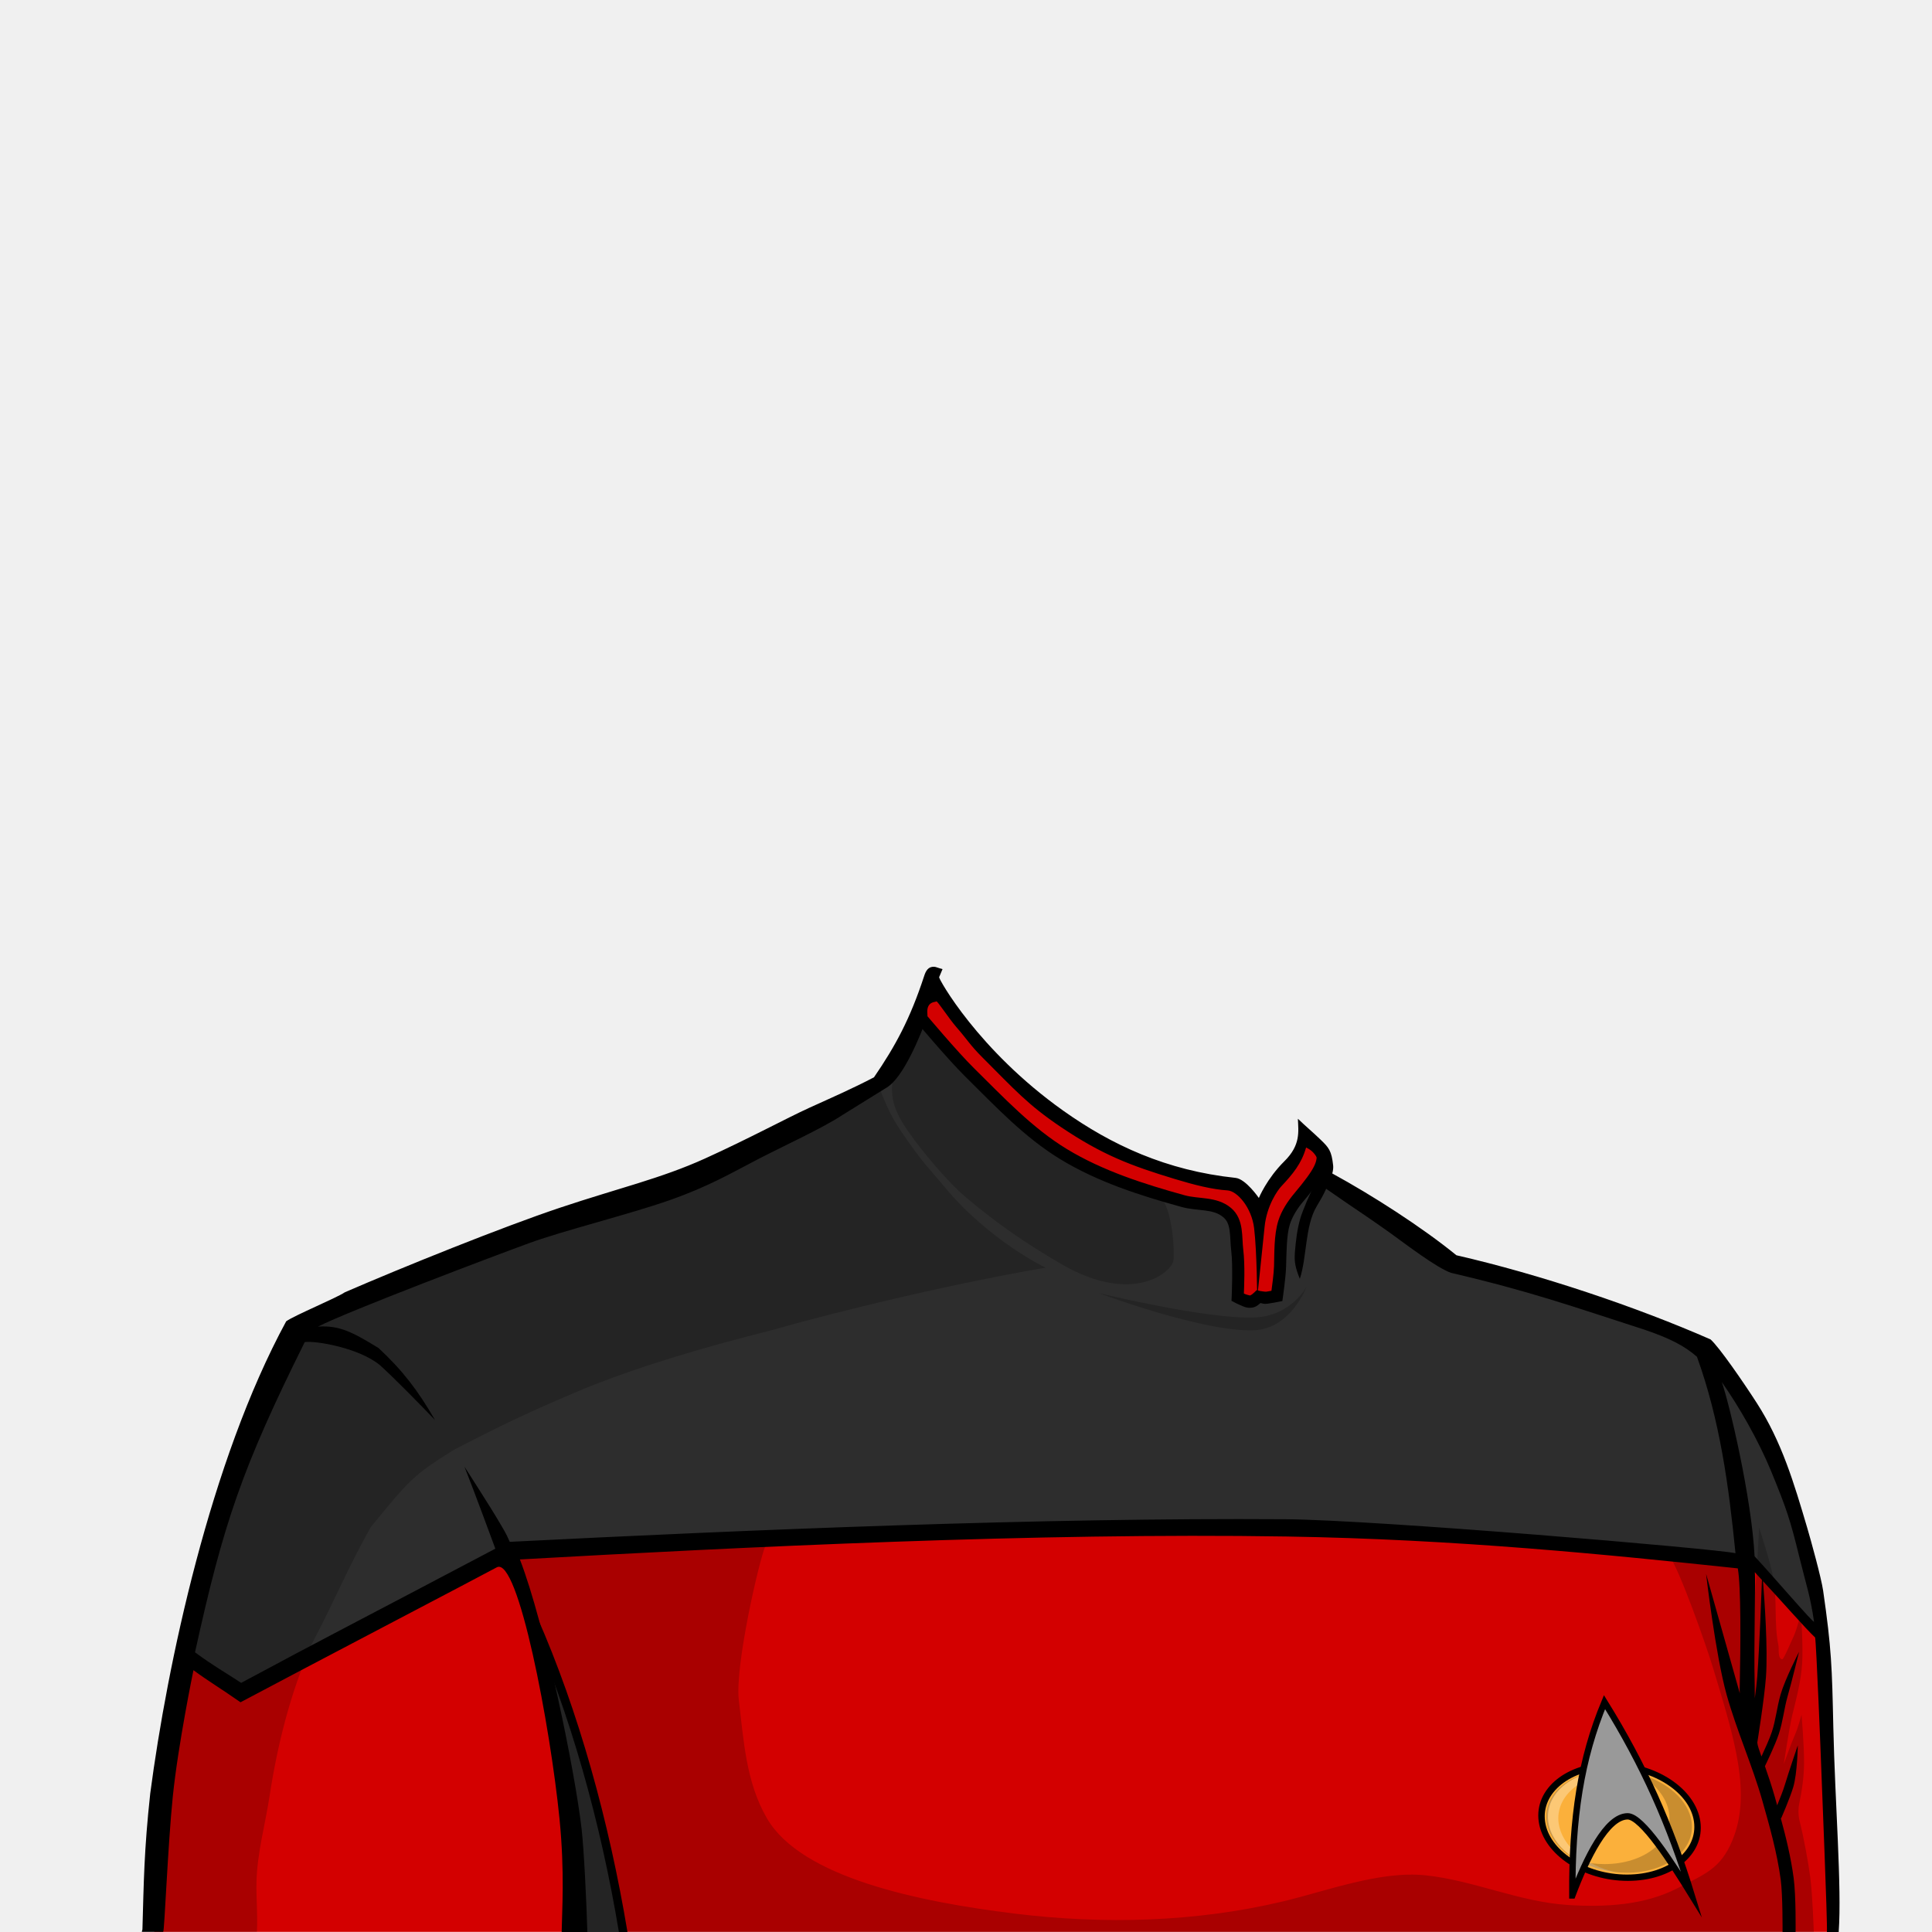
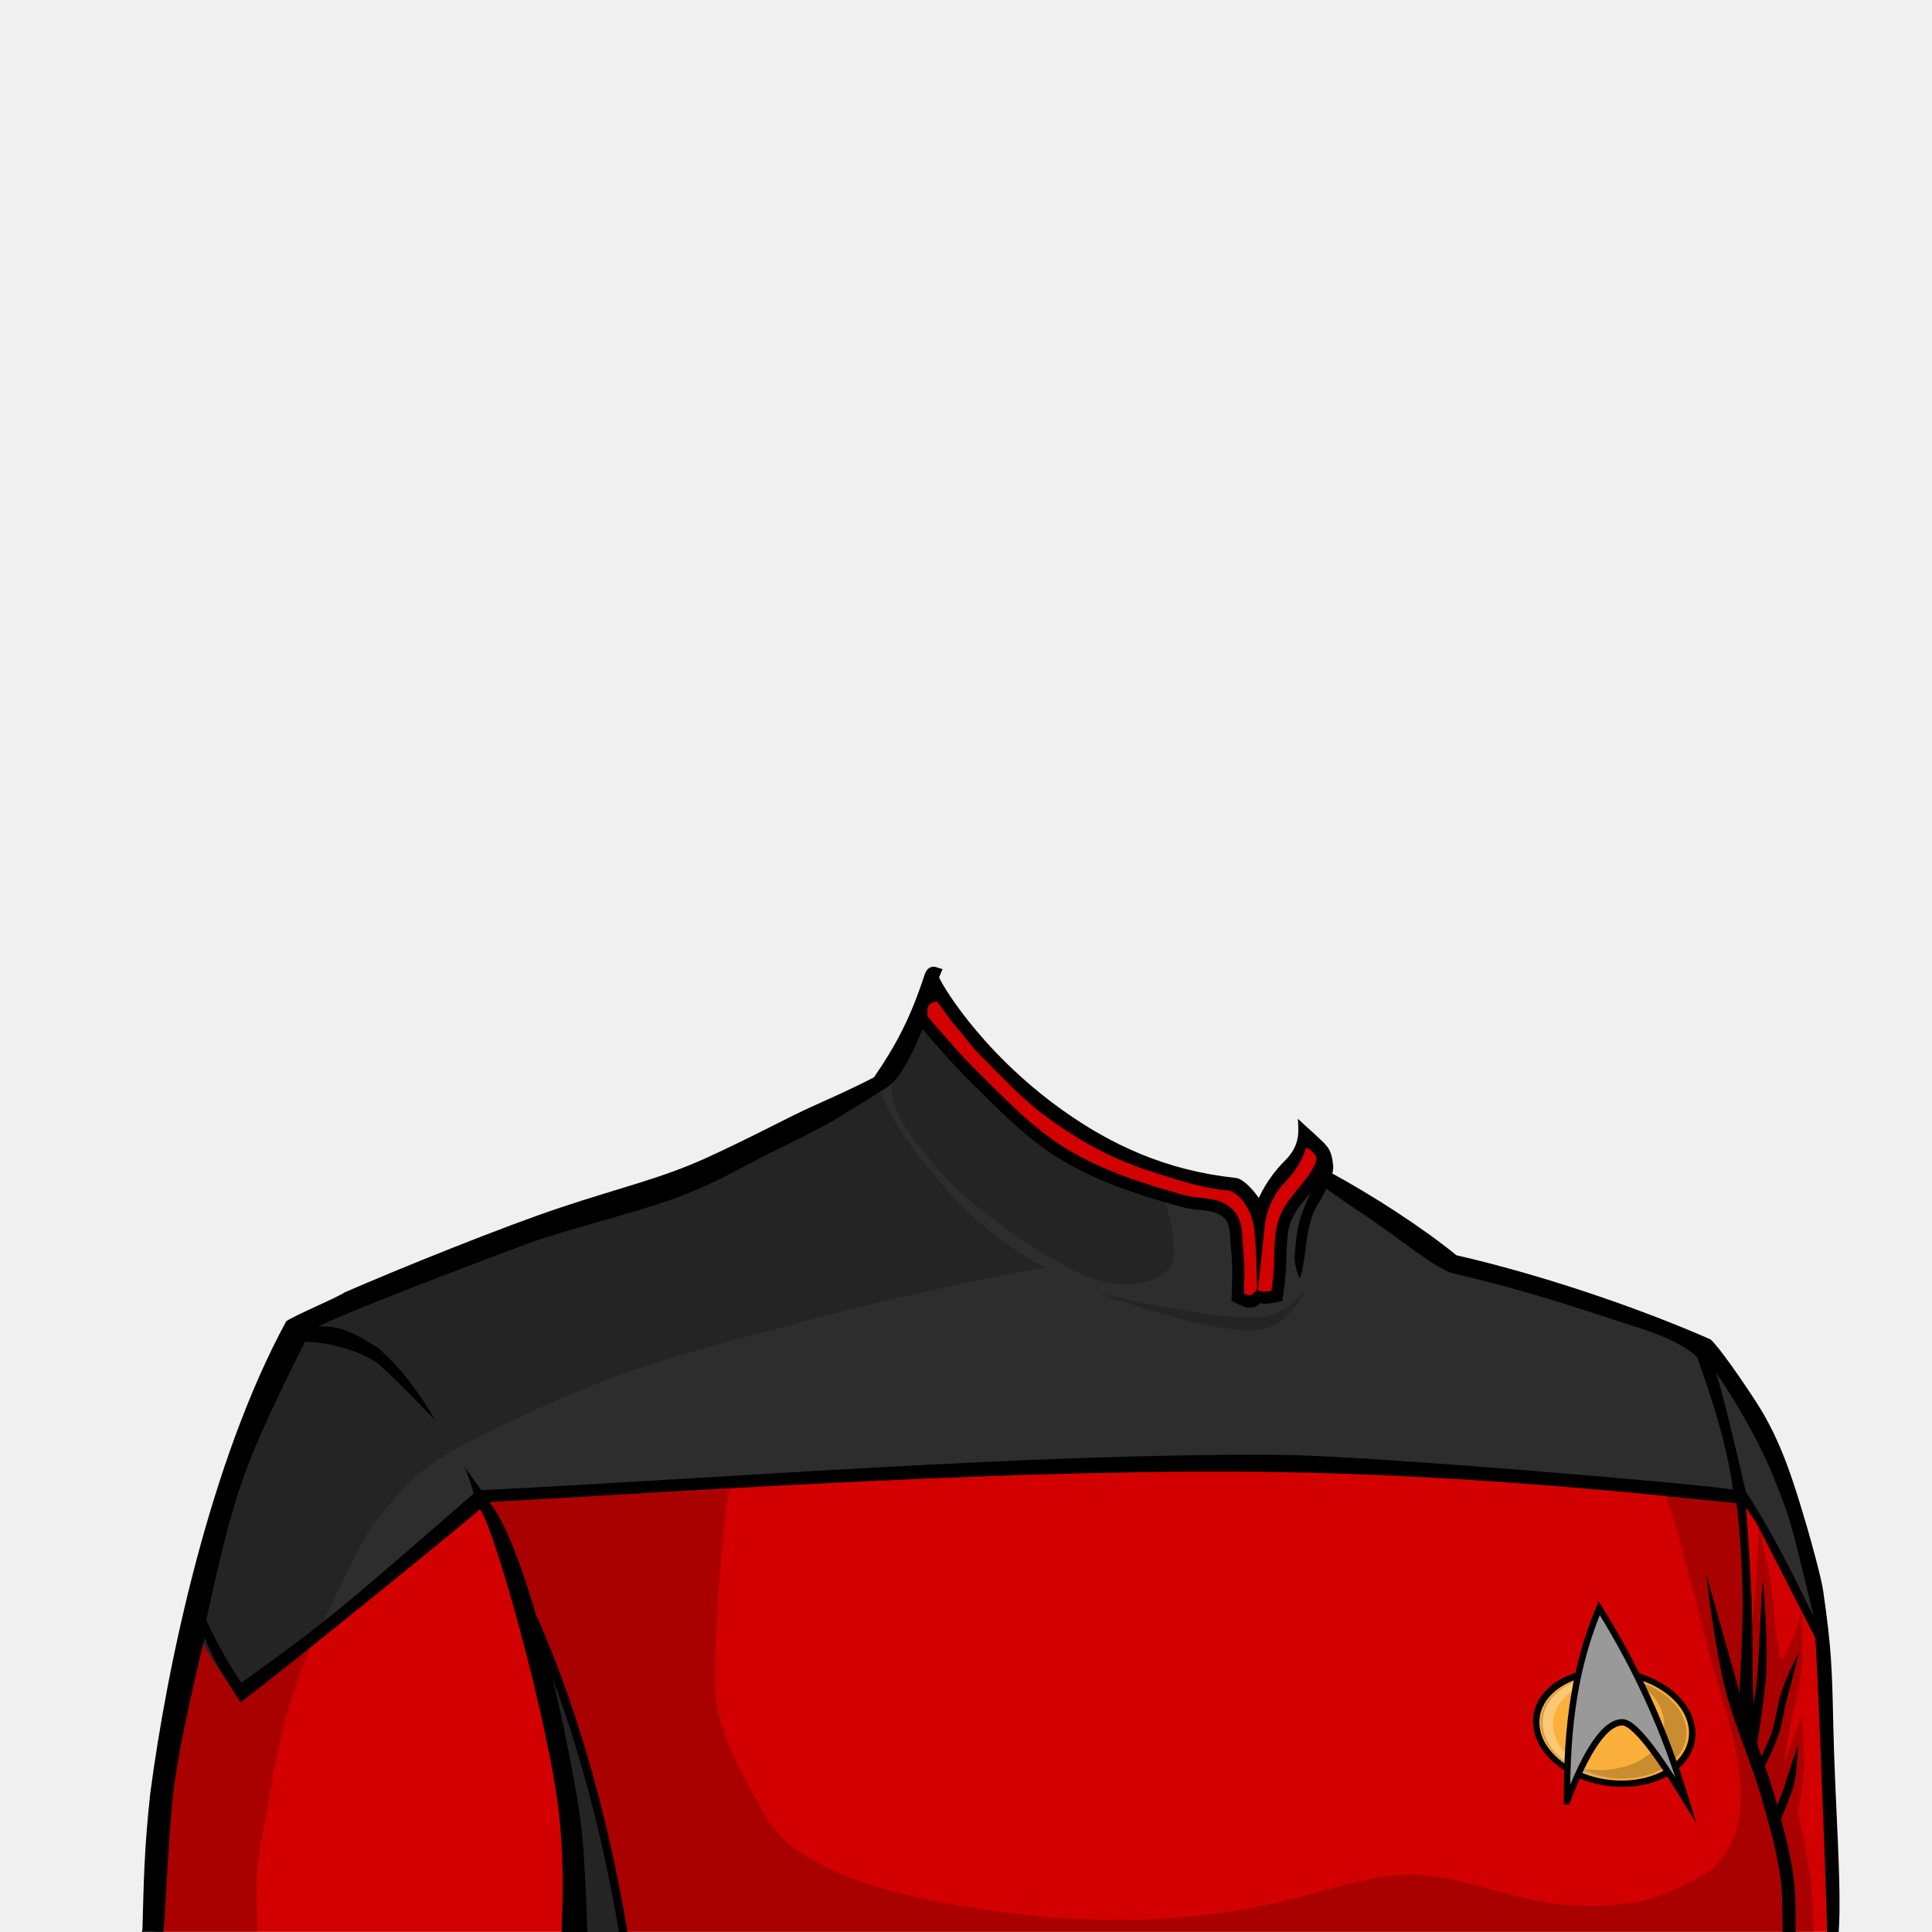
<svg xmlns="http://www.w3.org/2000/svg" version="1.1" id="svg282014" width="400" height="400" viewBox="0 0 400 400" xml:space="preserve">
  <defs id="defs282018" />
  <g id="g282022" style="display:inline;opacity:1">
-     <path id="path283350" style="fill:#2d2d2d;fill-opacity:1;fill-rule:nonzero;stroke:none;stroke-width:1.333" d="m 193.08,202.945 c -2.519,5.318 -2.82,5.74 -5.076,9.838 -3.009,4.719 -4.232,7.953 -6.191,11.68 -14.347,6.449 -26.456,10.668 -50.148,24.252 -16.347,4.407 -36.792,9.015 -54.479,19.418 -3.369,1.981 -12.235,6.1 -15.736,8.227 -9.937,13.3 -9.372,20.97 -15.105,36.717 -4.528,14.939 -6.127,22.486 -8.526,33.703 2.923,0.34 8.806,11.513 11.679,10.885 19.407,-12.547 33.123,-21.853 57.397,-34.419 17.877,-0.783 160.139,-2.876 164.402,-2.721 30.162,1.097 61.42,2.954 91.858,5.137 0,0 7.225,6.857 14.671,14.892 -0.749,-4.799 -1.478,-8.2 -2.12,-11.55 -0.807,-4.206 -2.241,-6.78 -3.459,-10.887 -6.204,-24.605 -13.732,-35.418 -33.147,-46.13 -12.891,-3.905 -24.586,-9.436 -36.992,-10.875 -5.248,-0.674 -12.254,-7.053 -15.815,-9.174 -6.38,-3.801 -8.825,-6.176 -11.241,-8.269 L 274.988,240.666 270.709,235 l -3.221,8.068 c -1.539,0.888 -2.948,2.054 -4.617,2.662 -0.843,0.307 -1.364,4.646 -2.323,4.679 -1.341,0.046 -3.19,-4.315 -4.897,-4.509 -10.622,-1.789 -26.685,-8.386 -35.723,-15.023 -7.434,-5.459 -23.211,-21.626 -26.848,-27.932 z" />
-     <path d="m 380.045,399.967 c -0.313,-6.089 -1.452,-8.003 -1.817,-18.532 -0.199,-5.736 1.356,-40.308 -0.845,-42.32 -2.215,-1.179 -11.488,-14.431 -13.993,-14.682 -25.562,-2.564 -62.783,-6.038 -93.811,-6.76 -75.853,-1.569 -163.343,4.087 -163.343,4.087 -24.379,11.174 -33.621,17.317 -56.475,28.741 -4.559,-3.095 -11.256,-7.469 -11.225,-7.42 0,0 -6.827,53.062 -6.647,56.153 0.015,0.247 0.033,0.489 0.052,0.733 z" style="fill:#d30000;fill-opacity:1;fill-rule:nonzero;stroke:none;stroke-width:1.333" id="path283402" />
+     <path id="path283350" style="fill:#2d2d2d;fill-opacity:1;fill-rule:nonzero;stroke:none;stroke-width:1.333" d="m 193.08,202.945 c -2.519,5.318 -2.82,5.74 -5.076,9.838 -3.009,4.719 -4.232,7.953 -6.191,11.68 -14.347,6.449 -26.456,10.668 -50.148,24.252 -16.347,4.407 -36.792,9.015 -54.479,19.418 -3.369,1.981 -12.235,6.1 -15.736,8.227 -9.937,13.3 -9.372,20.97 -15.105,36.717 -4.528,14.939 -6.127,22.486 -8.526,33.703 2.923,0.34 8.806,11.513 11.679,10.885 19.407,-12.547 33.123,-21.853 57.397,-34.419 17.877,-0.783 157.568,-18.303 161.831,-18.148 30.162,1.097 63.992,18.381 94.429,20.564 0,0 7.225,6.857 14.671,14.892 -0.749,-4.799 -1.478,-8.2 -2.12,-11.55 -0.807,-4.206 -2.241,-6.78 -3.459,-10.887 -6.204,-24.605 -13.732,-35.418 -33.147,-46.13 -12.891,-3.905 -24.586,-9.436 -36.992,-10.875 -5.248,-0.674 -12.254,-7.053 -15.815,-9.174 -6.38,-3.801 -8.825,-6.176 -11.241,-8.269 L 274.988,240.666 270.709,235 l -3.221,8.068 c -1.539,0.888 -2.948,2.054 -4.617,2.662 -0.843,0.307 -1.364,4.646 -2.323,4.679 -1.341,0.046 -3.19,-4.315 -4.897,-4.509 -10.622,-1.789 -26.685,-8.386 -35.723,-15.023 -7.434,-5.459 -23.211,-21.626 -26.848,-27.932 z" />
+     <path d="m 380.045,399.967 c -0.313,-6.089 -1.452,-8.003 -1.817,-18.532 -0.199,-5.736 1.356,-40.308 -0.845,-42.32 -2.215,-1.179 -14.646,-28.496 -17.151,-28.747 -25.562,-2.564 -61.095,-5.563 -92.123,-6.285 -75.853,-1.569 -168.302,6.659 -168.302,6.659 -22.176,17.051 -27.56,22.827 -50.047,39.76 -4.559,-3.095 -9.052,-12.979 -9.021,-12.929 0,0 -9.031,58.572 -8.851,61.662 0.015,0.247 0.033,0.489 0.052,0.733 z" style="fill:#d30000;fill-opacity:1;fill-rule:nonzero;stroke:none;stroke-width:1.333" id="path283402" />
    <path d="m 199.854,247.785 c -2.937,-2.478 -7.282,-7.444 -10.226,-11.36 -5.692,-7.568 -7.294,-11.283 -0.419,-24.253 3.469,-6.544 4.743,-10.625 4.743,-10.625 l 0.671,4.267 c 7.968,12.639 11.924,16.158 20.268,24.382 7.411,7.304 11.635,10.007 24.009,16.27 3.869,1.958 4.276,12.053 4.06,14.43 -0.216,2.377 -8.333,9.494 -23.28,0.782 -7.333,-4.274 -13.16,-8.267 -19.827,-13.892 z" style="opacity:0.2;fill:#000000;fill-opacity:1;fill-rule:nonzero;stroke:none;stroke-width:1.333" id="path283456" />
    <path d="m 275.137,243.228 c 0.149,1.981 -0.974,3.903 -2.57,6.598 -2.387,4.032 -1.988,10.539 -3.453,14.947 -0.872,-2.219 -1.201,-3.377 -1.008,-5.648 0.196,-2.313 0.449,-4.564 1.104,-6.844 0.465,-1.623 2.129,-5.505 2.921,-6.879 1.599,-2.768 0.995,-5.079 0.372,-8.043 1.121,0.885 1.46,2.434 2.077,3.733 0.331,0.753 0.474,0.94 0.557,2.136 z" style="fill:#000000;fill-opacity:1;fill-rule:nonzero;stroke:none;stroke-width:1.333" id="path283442" />
    <path style="fill:#d30000;fill-opacity:1;stroke:none;stroke-width:1px;stroke-linecap:butt;stroke-linejoin:miter;stroke-opacity:1" d="m 190.411,209.863 2.557,-5.845 9.041,11.598 14.703,13.333 19.726,11.781 12.968,3.105 7.215,1.461 3.927,5.936 2.283,-4.749 4.384,-5.114 2.192,-4.11 0.548,-3.014 4.018,5.297 -0.639,2.557 -4.84,6.393 -3.288,5.205 -0.183,10.137 -0.274,4.11 -2.831,0.457 -1.644,0.091 -1.735,1.096 -2.466,-1.005 -0.457,-14.429 -1.644,-3.744 -4.84,-1.096 -18.447,-5.114 -14.064,-7.489 -11.781,-10.502 -12.785,-13.425 z" id="path3" />
    <path style="fill:#2d2d2d;fill-opacity:1;stroke:none;stroke-width:1px;stroke-linecap:butt;stroke-linejoin:miter;stroke-opacity:1" d="m 111.2,336.441 8.653,23.764 6.716,26.67 L 129.152,400 h -9.428 l -2.97,-32.95 z" id="path5" />
-     <path id="path283446" style="fill:#000000;fill-opacity:1;fill-rule:nonzero;stroke:none;stroke-width:1.333" d="m 193.4,200.156 c -1.244,-0.044 -1.724,0.858 -2.076,1.959 -2.904,8.854 -5.94,14.464 -10.375,20.928 -4.34,2.282 -8.905,4.278 -13.404,6.32 -4.706,2.145 -12.463,6.362 -21.596,10.502 -9.133,4.14 -17.978,6.151 -29.99,10.172 -12.012,4.02 -32.684,12.364 -44.561,17.516 -1.801,1.215 -10.517,4.812 -12.146,6.012 -15.772,29.05 -24.623,71.031 -28.145,97.738 -1.287,11.808 -1.338,18.413 -1.617,28.141 -0.031,0.175 -0.076,0.349 -0.127,0.523 h 4.428 c 0.255,-0.115 0.963,-17.979 1.977,-27.945 1.104,-10.86 4.285,-26.227 4.285,-26.227 3.226,2.368 5.213,3.483 9.748,6.641 10.748,-5.743 50.185,-26.365 53.037,-27.93 4.442,-2.462 11.116,33.042 13.004,52.076 1.101,11.105 0.508,19.093 0.447,23.418 h 5.318 c -0.184,-6.267 -0.702,-17.099 -1.201,-21.42 -1.389,-12.019 -7.603,-42.375 -12.766,-55.715 46.641,-2.602 107.131,-5.579 158.705,-4.748 35.301,0.569 66.59,3.756 93.449,6.596 0.668,3.7 0.599,15.698 0.391,25.061 -0.006,0.265 0.02,0.53 0.019,0.795 -0.915,-3.186 0.1,0.304 -6.975,-24.719 0,0 1.941,16.783 4.254,25.033 2.11,7.525 5.301,14.575 7.363,21.832 1.558,5.484 3.099,10.945 3.834,16.469 0.438,3.287 0.377,10.816 0.377,10.816 h 2.699 c 0,0 0.107,-7.371 -0.398,-11.172 -0.563,-4.233 -1.567,-8.359 -2.676,-12.42 l 0.096,0.041 c 0,0 1.8,-4.126 2.49,-6.43 0.862,-2.878 0.945,-8.652 0.945,-8.652 0,0 -1.889,5.53 -2.67,8.137 -0.34,1.135 -1.033,2.89 -1.598,4.268 -0.169,-0.598 -0.335,-1.2 -0.504,-1.795 -0.607,-2.137 -1.306,-4.231 -2.033,-6.309 0.359,-0.737 2.127,-4.405 2.869,-6.648 0.869,-2.628 1.11,-5.32 1.816,-7.777 0.859,-2.989 2.379,-9.248 2.379,-9.248 0,0 -2.92,5.699 -3.82,8.834 -0.759,2.641 -1.004,5.312 -1.801,7.721 -0.462,1.397 -1.455,3.595 -2.162,5.115 -0.42,-1.167 -0.83,-2.337 -0.859,-2.885 0,0 1.467,-9.1 1.791,-13.555 0.426,-5.867 -0.296,-15.94 -0.611,-19.867 3.358,3.582 8.911,9.94 10.795,11.666 0.252,1.461 1.185,24.482 1.268,27.111 0.078,2.493 1.311,31.903 1.168,33.865 h 2.441 c 0.663,-9.297 -0.769,-26.793 -1.113,-42.463 -0.273,-12.415 -0.378,-16.22 -2.104,-28.182 -0.388,-2.688 -2.535,-10.453 -3.305,-13.055 -2.724,-9.221 -5.266,-17.794 -10.432,-25.816 -2.759,-4.286 -7.757,-11.554 -9.578,-13.174 -15.434,-6.774 -35.271,-13.443 -52.613,-17.422 -7.146,-5.825 -17.44,-12.43 -25.699,-16.93 0.175,-0.703 0.223,-1.229 0.176,-1.664 -0.33,-3.077 -0.908,-3.706 -2.639,-5.375 -1.573,-1.517 -3.089,-2.778 -4.662,-4.295 0.105,2.667 0.617,5.416 -2.785,8.787 -3.678,3.644 -5.297,7.619 -5.297,7.619 0,0 -2.69,-3.937 -4.824,-4.162 -14.31,-1.512 -25.675,-6.804 -35.715,-13.941 -17.615,-12.522 -25.787,-27.313 -25.656,-27.611 l 0.703,-1.67 c -0.881,-0.226 -1.364,-0.476 -1.74,-0.49 z m 0.453,7.174 c 0.165,-0.249 2.546,3.486 4.229,5.41 2.126,2.431 2.805,3.68 5.273,6.146 6.699,6.696 9.432,9.84 16.305,14.461 8.567,5.759 14.373,7.963 23.57,10.752 4.141,1.256 7.792,2.165 10.916,2.361 2.001,0.126 4.988,3.519 5.506,7.822 0.593,4.934 0.631,14.43 0.631,14.43 0,0 1.005,-9.408 1.539,-14.723 0.442,-4.4 2.716,-7.586 3.434,-8.348 2.399,-2.549 4.226,-4.759 5.156,-8.064 1.51,0.739 3.134,1.946 3.693,8.23 l 5.172,3.57 c 0.309,0.196 5.5,3.704 8.52,5.875 3.121,2.244 9.636,7.252 12.641,8.279 16.651,3.904 24.824,6.861 39.902,11.721 5.466,1.849 8.434,3.414 10.996,5.65 4.761,13.17 6.59,26.735 7.977,40.67 -4.311,-0.941 -74.327,-6.903 -93.223,-7.031 -50.461,-0.342 -110.121,2.143 -160.551,4.68 -0.942,-2.139 -1.155,-2.322 -2.115,-3.988 -1.67,-2.898 -7.262,-11.574 -7.262,-11.574 1.934,4.857 6.393,16.98 6.393,16.98 -30.671,16.184 -34.929,18.268 -52.623,27.781 -3.554,-2.343 -5.558,-3.383 -9.557,-6.328 5.877,-26.718 9.725,-38.115 22.723,-64.236 2.25,-0.307 11.169,1.182 15.539,4.766 3.13,2.811 8.891,8.718 11.43,11.385 -3.599,-6.234 -6.748,-10.299 -11.697,-14.916 -5.483,-3.356 -8.158,-4.726 -12.547,-4.426 6.41,-3.263 36.848,-14.786 43.904,-17.35 7.056,-2.563 20.619,-5.918 28.881,-8.82 8.261,-2.902 12.887,-5.681 18.285,-8.475 5.398,-2.794 13.445,-6.453 17.656,-9.25 l 9.1,-5.645 c 3.37,-2.09 6.826,-10.437 8.365,-14.734 0.069,-0.192 -0.248,-1.427 0.289,-2.242 0.512,-0.778 1.461,-0.684 1.551,-0.82 z m 162.635,78.83 c 3.675,5.224 7.638,12.205 10.174,18.363 3.24,7.87 3.977,10.096 5.893,17.92 1.459,5.96 2.225,7.849 3.021,13.305 0.086,0.592 -8.726,-9.704 -12.307,-13.535 -0.633,-12.234 -5.223,-31.601 -6.781,-36.053 z m 6.82,39.346 c 0.319,0.317 1.054,1.157 1.482,1.611 -0.089,2.447 -0.5,13.604 -0.963,19.979 -0.091,1.251 -0.289,2.87 -0.514,4.52 -0.003,-0.852 -0.008,-1.881 -0.021,-2.463 -0.217,-9.198 0.23,-22.287 0.016,-23.646 z" />
+     <path id="path283446" style="fill:#000000;fill-opacity:1;fill-rule:nonzero;stroke:none;stroke-width:1.333" d="m 193.854,207.33 c 0.165,-0.249 2.546,3.486 4.229,5.41 2.126,2.431 2.805,3.68 5.273,6.146 6.699,6.696 9.432,9.84 16.305,14.461 8.567,5.759 14.373,7.963 23.57,10.752 4.141,1.256 7.792,2.165 10.916,2.361 2.001,0.126 4.988,3.519 5.506,7.822 0.593,4.934 0.631,14.43 0.631,14.43 0,0 1.005,-9.408 1.539,-14.723 0.442,-4.4 2.716,-7.586 3.434,-8.348 2.399,-2.549 4.226,-4.759 5.156,-8.064 1.51,0.739 3.134,1.946 3.693,8.23 l 5.172,3.57 c 0.309,0.196 5.5,3.704 8.52,5.875 3.121,2.244 9.636,7.252 12.641,8.279 16.651,3.904 24.824,6.861 39.902,11.721 5.466,1.849 8.434,3.414 10.996,5.65 4.761,13.17 6.593,21.069 7.463,27.514 -4.311,-0.941 -75.363,-7.081 -94.259,-7.21 -50.461,-0.342 -114.446,4.796 -164.875,7.332 -0.696,-0.968 -1.207,-1.606 -3.503,-4.88 1.415,3.396 1.906,5.549 1.906,5.549 -26.151,22.771 -29.797,26.083 -48.137,39.213 -2.65,-4.151 -4.912,-7.904 -7.232,-13.044 5.877,-26.718 7.4,-31.399 20.398,-57.52 2.25,-0.307 11.169,1.182 15.539,4.766 3.13,2.811 8.891,8.718 11.43,11.385 -3.599,-6.234 -6.748,-10.299 -11.697,-14.916 -5.483,-3.356 -8.158,-4.726 -12.547,-4.426 6.41,-3.263 36.848,-14.786 43.904,-17.35 7.056,-2.563 20.619,-5.918 28.881,-8.82 8.261,-2.902 12.887,-5.681 18.285,-8.475 5.398,-2.794 13.445,-6.453 17.656,-9.25 l 9.1,-5.645 c 3.37,-2.09 6.826,-10.437 8.365,-14.734 0.069,-0.192 -0.248,-1.427 0.289,-2.242 0.512,-0.778 1.461,-0.684 1.551,-0.82 z m 161.401,76.817 c 3.675,5.224 8.872,14.218 11.408,20.376 3.24,7.87 3.977,10.096 5.893,17.92 1.459,5.96 2.957,12.266 2.957,12.266 -4.557,-9.273 -9.113,-18.417 -14.06,-25.872 0,0 -4.639,-20.238 -6.197,-24.69 z m 8.574,62.948 c -0.091,1.251 -0.548,4.233 -0.773,5.883 -0.003,-0.852 -0.138,-3.114 -0.151,-3.697 -0.109,-4.619 0.021,-13.091 -0.404,-21.482 -0.421,-8.32 -1.009,-15.67 -1.009,-15.67 l 2.078,3.052 12.238,23.842 c 0.252,1.461 1.185,24.482 1.268,27.111 0.078,2.493 1.311,31.903 1.168,33.865 h 2.441 c 0.663,-9.297 -0.769,-26.793 -1.113,-42.463 -0.273,-12.415 -0.378,-16.22 -2.104,-28.182 -0.388,-2.688 -2.535,-10.453 -3.305,-13.055 -2.724,-9.221 -5.266,-17.794 -10.432,-25.816 -2.759,-4.286 -7.757,-11.554 -9.578,-13.174 -15.434,-6.774 -35.271,-13.443 -52.613,-17.422 -7.146,-5.825 -17.44,-12.43 -25.699,-16.93 0.175,-0.703 0.223,-1.229 0.176,-1.664 -0.33,-3.077 -0.908,-3.706 -2.639,-5.375 -1.573,-1.517 -3.089,-2.778 -4.662,-4.295 0.105,2.667 0.617,5.416 -2.785,8.787 -3.678,3.644 -5.297,7.619 -5.297,7.619 0,0 -2.69,-3.937 -4.824,-4.162 -14.31,-1.512 -25.675,-6.804 -35.715,-13.941 -17.615,-12.522 -25.787,-27.313 -25.656,-27.611 l 0.703,-1.67 c -0.881,-0.226 -1.364,-0.476 -1.74,-0.49 l 4e-5,2e-5 c -1.244,-0.044 -1.724,0.858 -2.076,1.959 -2.904,8.854 -5.94,14.464 -10.375,20.928 -4.34,2.282 -8.905,4.278 -13.404,6.32 -4.706,2.145 -12.463,6.362 -21.596,10.502 -9.133,4.14 -17.978,6.151 -29.99,10.172 -12.012,4.02 -32.684,12.364 -44.561,17.516 -1.801,1.215 -10.517,4.812 -12.146,6.012 -15.772,29.05 -24.623,71.031 -28.145,97.738 -1.287,11.808 -1.338,18.413 -1.617,28.141 -0.031,0.175 -0.076,0.349 -0.127,0.523 h 4.428 c 0.255,-0.115 0.963,-17.979 1.977,-27.945 1.104,-10.86 6.61,-32.942 6.61,-32.942 1.547,4.176 4.18,8.391 7.423,13.357 11.394,-8.584 46.956,-37.601 49.55,-39.941 2.763,2.962 14.603,45.054 16.491,64.087 1.101,11.105 0.508,19.093 0.447,23.418 h 5.318 c -0.184,-6.267 -0.702,-17.099 -1.201,-21.42 -1.389,-12.019 -10.186,-56.324 -19.094,-67.597 46.641,-2.602 111.91,-7.031 163.484,-6.201 35.301,0.569 67.82,3.607 94.679,6.447 0.369,2.041 1.069,8.909 1.301,18.5 0.188,7.795 -0.496,15.846 -0.59,20.044 -0.006,0.265 0.02,0.53 0.019,0.795 -0.915,-3.186 0.1,0.304 -6.975,-24.719 0,0 1.941,16.783 4.254,25.033 2.11,7.525 5.301,14.575 7.363,21.832 1.558,5.484 3.099,10.945 3.834,16.469 0.438,3.287 0.377,10.816 0.377,10.816 h 2.699 c 0,0 0.107,-7.371 -0.398,-11.172 -0.563,-4.233 -1.567,-8.359 -2.676,-12.42 l 0.096,0.041 c 0,0 1.8,-4.126 2.49,-6.43 0.862,-2.878 0.945,-8.652 0.945,-8.652 0,0 -1.889,5.53 -2.67,8.137 -0.34,1.135 -1.033,2.89 -1.598,4.268 -0.169,-0.598 -0.335,-1.2 -0.504,-1.795 -0.607,-2.137 -1.306,-4.231 -2.033,-6.309 0.359,-0.737 2.127,-4.405 2.869,-6.648 0.869,-2.628 1.11,-5.32 1.816,-7.777 0.859,-2.989 2.379,-9.248 2.379,-9.248 0,0 -2.92,5.699 -3.82,8.834 -0.759,2.641 -1.004,5.312 -1.801,7.721 -0.462,1.397 -1.455,3.595 -2.162,5.115 -0.42,-1.167 -0.83,-2.337 -0.859,-2.885 0,0 1.467,-9.1 1.791,-13.555 0.426,-5.867 -0.231,-16.135 -0.689,-20.085 -0.231,2.424 -0.643,13.581 -1.106,19.956 z" />
    <path d="m 31.482,395.287 c 0.447,2.493 1.181,2.085 1.541,4.679 h 20.167 c 0.196,-3.433 -0.168,-7.001 -0.091,-10.296 0.143,-6.028 1.81,-11.881 2.718,-17.836 1.664,-10.893 4.391,-21.539 8.717,-31.409 5.683,-10.92 7.045,-14.963 12.228,-24.254 8.062,-9.835 8.681,-10.664 17.277,-16.047 9.831,-5.058 15.434,-7.808 26.709,-12.521 12.061,-4.937 26.019,-8.937 38.759,-12.128 2.827,-0.805 5.532,-1.547 8.117,-2.227 28.435,-7.481 48.86,-10.788 48.86,-10.788 0,0 -11.603,-5.516 -20.873,-16.653 -3.089,-3.713 -4.365,-4.907 -7.254,-8.997 -2.889,-4.09 -4.182,-5.971 -6.469,-12.063 -6.753,2.548 -27.672,10.773 -49.26,23.068 -18.7,5.866 -35.846,11.498 -55.442,20.318 -6.939,2.888 -12.359,4.733 -15.263,7.34 -9.816,11.622 -13.676,21.857 -18.572,40.358 -3.949,17.256 -7.765,34.886 -9.352,49.719 -1.108,6.505 -0.996,8.399 -2.472,17.393 0.118,5.331 -0.86,8.655 -0.284,11.866" style="opacity:0.2;fill:#000000;fill-opacity:1;fill-rule:nonzero;stroke:none;stroke-width:1.333" id="path283392" />
    <path style="fill:#000000;fill-opacity:0.2;stroke:none;stroke-width:1px;stroke-linecap:butt;stroke-linejoin:miter;stroke-opacity:1" d="m 227.473,267.716 c 0,0 22.278,5.418 32.194,5.061 7.626,-0.275 10.819,-6.339 10.819,-6.339 0,0 -3.199,8.674 -10.864,8.981 -10.468,0.419 -32.15,-7.703 -32.15,-7.703 z" id="path1" />
    <path style="color:#000000;fill:#000000;-inkscape-stroke:none" d="m 191.734,210.064 -1.916,1.605 c 0,0 6.377,7.62 10.035,11.229 6.119,6.036 12.194,12.573 19.773,17.166 7.721,4.679 16.427,7.455 24.971,9.816 1.79,0.495 3.501,0.547 4.977,0.75 1.475,0.203 2.665,0.521 3.688,1.377 0.819,0.686 1.137,1.549 1.316,2.77 0.18,1.221 0.151,2.715 0.346,4.281 0.365,2.934 0.084,9.467 0.084,9.467 l -0.039,0.787 0.695,0.373 c 0,0 0.521,0.282 1.166,0.551 0.645,0.269 1.293,0.636 2.326,0.502 0.845,-0.109 1.225,-0.491 1.602,-0.781 0.122,-0.094 0.117,-0.102 0.213,-0.184 0.394,0.096 0.694,0.243 1.473,0.143 0.88,-0.114 2.186,-0.379 2.186,-0.379 l 0.869,-0.176 0.123,-0.877 c 0,0 0.579,-4.033 0.65,-6.252 0.088,-2.744 0.078,-6.495 0.768,-8.709 0.524,-1.682 1.629,-3.437 2.855,-4.85 2.73,-3.144 5.688,-7.922 5.688,-7.922 0,0 -1.497,-1.796 -3.128,-2.325 0.506,1.915 -0.135,3.46 -4.449,8.608 -1.374,1.64 -2.687,3.598 -3.355,5.744 -0.909,2.918 -0.792,6.745 -0.877,9.373 -0.051,1.58 -0.409,4.159 -0.533,5.088 -0.44,0.082 -0.737,0.146 -1.117,0.195 -0.195,0.025 -1.264,-0.152 -1.264,-0.152 l -0.68,-0.176 -0.502,0.488 c 0,0 -0.195,0.188 -0.445,0.381 -0.25,0.193 -0.644,0.313 -0.396,0.281 0.195,-0.025 -0.528,-0.115 -1.043,-0.33 -0.144,-0.06 -0.141,-0.066 -0.264,-0.123 0.056,-1.197 0.26,-5.96 -0.125,-9.055 -0.164,-1.319 -0.128,-2.818 -0.352,-4.336 -0.223,-1.518 -0.775,-3.141 -2.186,-4.322 -1.533,-1.284 -3.304,-1.71 -4.953,-1.938 -1.649,-0.227 -3.228,-0.29 -4.65,-0.684 -8.478,-2.343 -16.96,-5.072 -24.342,-9.545 -7.183,-4.353 -13.142,-10.72 -19.312,-16.807 -3.433,-3.387 -9.875,-11.055 -9.875,-11.055 z" id="path2" />
-     <path id="path166529" style="opacity:0.2;fill:#000000;fill-opacity:1;fill-rule:nonzero;stroke:none;stroke-width:1.273" d="m 364.209,316.293 c 0,0 -0.518,11.305 -1.404,19.604 l -0.109,-11.307 -17.223,-2.746 c 2.268,3.143 7.703,18.548 9.252,23.67 4.407,14.57 7.969,25.92 3.922,35.574 -2.434,5.807 -5.634,6.926 -11.436,9.893 -6.761,3.457 -14.765,3.912 -22.5,3.432 -10.155,-0.631 -19.593,-5.099 -29.531,-6.143 -9.447,-0.993 -20.418,3.22 -29.51,5.385 -18.112,4.311 -37.144,4.821 -55.828,2.508 -19.645,-2.432 -43.927,-7.426 -51.049,-19.688 -4.367,-7.518 -4.813,-16.151 -5.838,-24.557 -0.783,-7.178 4.182,-28.68 5.477,-31.762 l -50.992,2.244 5.027,21.881 c 3.809,20.161 6.296,36.34 7.023,55.709 L 370.152,400 c 0.087,0 0.173,-0.135 0.258,-0.262 V 400 h 5.115 c 0,0 -0.259,-7.755 -0.73,-11.324 -0.417,-3.156 -1.324,-8.131 -2.195,-11.609 -0.351,-1.4 -0.258,-2.79 -0.127,-3.43 0.597,-2.905 1.005,-5.56 1.035,-8.525 0.037,-3.695 -0.518,-10.072 -0.518,-10.072 0,0 -0.794,2.901 -1.42,4.262 -0.629,1.368 -2.26,5.941 -2.26,5.941 0,0 1.147,-7.627 1.744,-10.074 0.893,-3.659 1.831,-7.091 2.066,-10.85 0.229,-3.658 -0.26,-10.461 -0.26,-10.461 0,0 -0.789,3.453 -1.549,5.037 -0.63,1.313 -2.023,4.692 -2.326,4.65 -0.973,-0.133 -0.641,-2.216 -0.773,-2.842 -0.958,-4.519 -0.233,-9.271 -1.033,-13.82 -0.635,-3.611 -2.971,-10.59 -2.971,-10.59 z" />
-     <g id="g6">
+     <path id="path166529" style="opacity:0.2;fill:#000000;fill-opacity:1;fill-rule:nonzero;stroke:none;stroke-width:1.273" d="m 364.209,316.293 c 0,0 -0.518,11.305 -1.404,19.604 l -2.313,-25.632 -16.423,-2.208 c 2.268,3.143 9.107,32.336 10.656,37.457 4.407,14.57 7.969,25.92 3.922,35.574 -2.434,5.807 -5.634,6.926 -11.436,9.893 -6.761,3.457 -14.765,3.912 -22.5,3.432 -10.155,-0.631 -19.593,-5.099 -29.531,-6.143 -9.447,-0.993 -20.418,3.22 -29.51,5.385 -18.112,4.311 -37.144,4.821 -55.828,2.508 -19.645,-2.432 -43.927,-7.426 -51.049,-19.688 -4.367,-7.518 -9.588,-16.519 -10.613,-24.924 -0.783,-7.178 1.61,-40.067 2.905,-43.148 l -50.302,2.007 11.683,33.872 c 3.809,20.161 6.296,36.34 7.023,55.709 L 370.152,400 c 0.087,0 0.173,-0.135 0.258,-0.262 V 400 h 5.115 c 0,0 -0.259,-7.755 -0.73,-11.324 -0.417,-3.156 -1.324,-8.131 -2.195,-11.609 -0.351,-1.4 -0.258,-2.79 -0.127,-3.43 0.597,-2.905 1.005,-5.56 1.035,-8.525 0.037,-3.695 -0.518,-10.072 -0.518,-10.072 0,0 -0.794,2.901 -1.42,4.262 -0.629,1.368 -2.26,5.941 -2.26,5.941 0,0 1.147,-7.627 1.744,-10.074 0.893,-3.659 1.831,-7.091 2.066,-10.85 0.229,-3.658 -0.26,-10.461 -0.26,-10.461 0,0 -0.789,3.453 -1.549,5.037 -0.63,1.313 -2.023,4.692 -2.326,4.65 -0.973,-0.133 -0.641,-2.216 -0.773,-2.842 -0.958,-4.519 -0.818,-8.557 -1.618,-13.106 -0.635,-3.611 -2.386,-11.304 -2.386,-11.304 z" />
+     <g id="g6" transform="translate(-1.101928,-19.4674)">
      <ellipse style="fill:#fbb03b;fill-opacity:1;fill-rule:evenodd;stroke:#000000;stroke-width:1.321;stroke-linecap:round;stroke-linejoin:round;stroke-miterlimit:40;stroke-dasharray:none;stroke-opacity:1" id="path1-3" cx="282.303" cy="380.85" rx="16.072" ry="11.733" transform="matrix(1,0,0.1391731,0.9902681,0,0)" />
      <path id="ellipse2" style="fill:#ffffff;fill-opacity:0.3;fill-rule:evenodd;stroke:none;stroke-width:0.424;stroke-linecap:round;stroke-linejoin:round;stroke-miterlimit:40;stroke-dasharray:none;stroke-opacity:1" d="m 333.787,366.528 a 15.105,10.509 7.952 0 0 -13.434,10.616 15.105,10.509 7.952 0 0 14.235,10.487 15.105,10.509 7.952 0 1 -11.88,-10.098 15.105,10.509 7.952 0 1 13.434,-10.616 15.105,10.509 7.952 0 1 2.333,0.13 15.105,10.509 7.952 0 0 -4.687,-0.52 z" />
      <path id="ellipse3" style="fill:#000000;fill-opacity:0.2;fill-rule:evenodd;stroke:none;stroke-width:0.423;stroke-linecap:round;stroke-linejoin:round;stroke-miterlimit:40;stroke-dasharray:none;stroke-opacity:1" d="m 339,367.201 a 15.065,10.482 7.952 0 1 6.564,8.152 15.065,10.482 7.952 0 1 -13.399,10.588 15.065,10.482 7.952 0 1 -5.195,-0.66 15.065,10.482 7.952 0 0 9.85,2.45 15.065,10.482 7.952 0 0 13.399,-10.588 15.065,10.482 7.952 0 0 -11.219,-9.943 z" />
      <path id="ellipse4" style="fill:#000000;fill-opacity:0.2;fill-rule:evenodd;stroke:none;stroke-width:0.427;stroke-linecap:round;stroke-linejoin:round;stroke-miterlimit:40;stroke-dasharray:none;stroke-opacity:1" d="m 328.561,367.15 a 15.223,10.592 7.952 0 0 -8.326,9.994 15.223,10.592 7.952 0 0 7.242,8.547 15.543,10.814 7.952 0 1 -6.914,-8.469 15.543,10.814 7.952 0 1 7.997,-10.072 z" />
      <path style="fill:#999999;fill-opacity:1;stroke:#000000;stroke-width:1.315;stroke-linecap:butt;stroke-linejoin:miter;stroke-miterlimit:20;stroke-dasharray:none;stroke-opacity:1" d="m 325.536,392.428 c -0.105,-16.112 1.778,-28.28 6.659,-40.02 8.128,13.089 13.578,25.393 18.013,39.859 -4.056,-6.585 -10.246,-16.238 -13.232,-16.217 -4.343,0.031 -8.507,8.633 -11.439,16.378 z" id="path2-8" />
    </g>
    <path style="color:#000000;fill:#000000;-inkscape-stroke:none" d="m 111.183,334.721 -1.646,0.727 c 8.522,19.315 14.816,41.82 18.598,64.552 h 1.775 c -3.795,-22.815 -10.115,-45.762 -18.727,-65.279 z" id="path4" />
  </g>
</svg>
